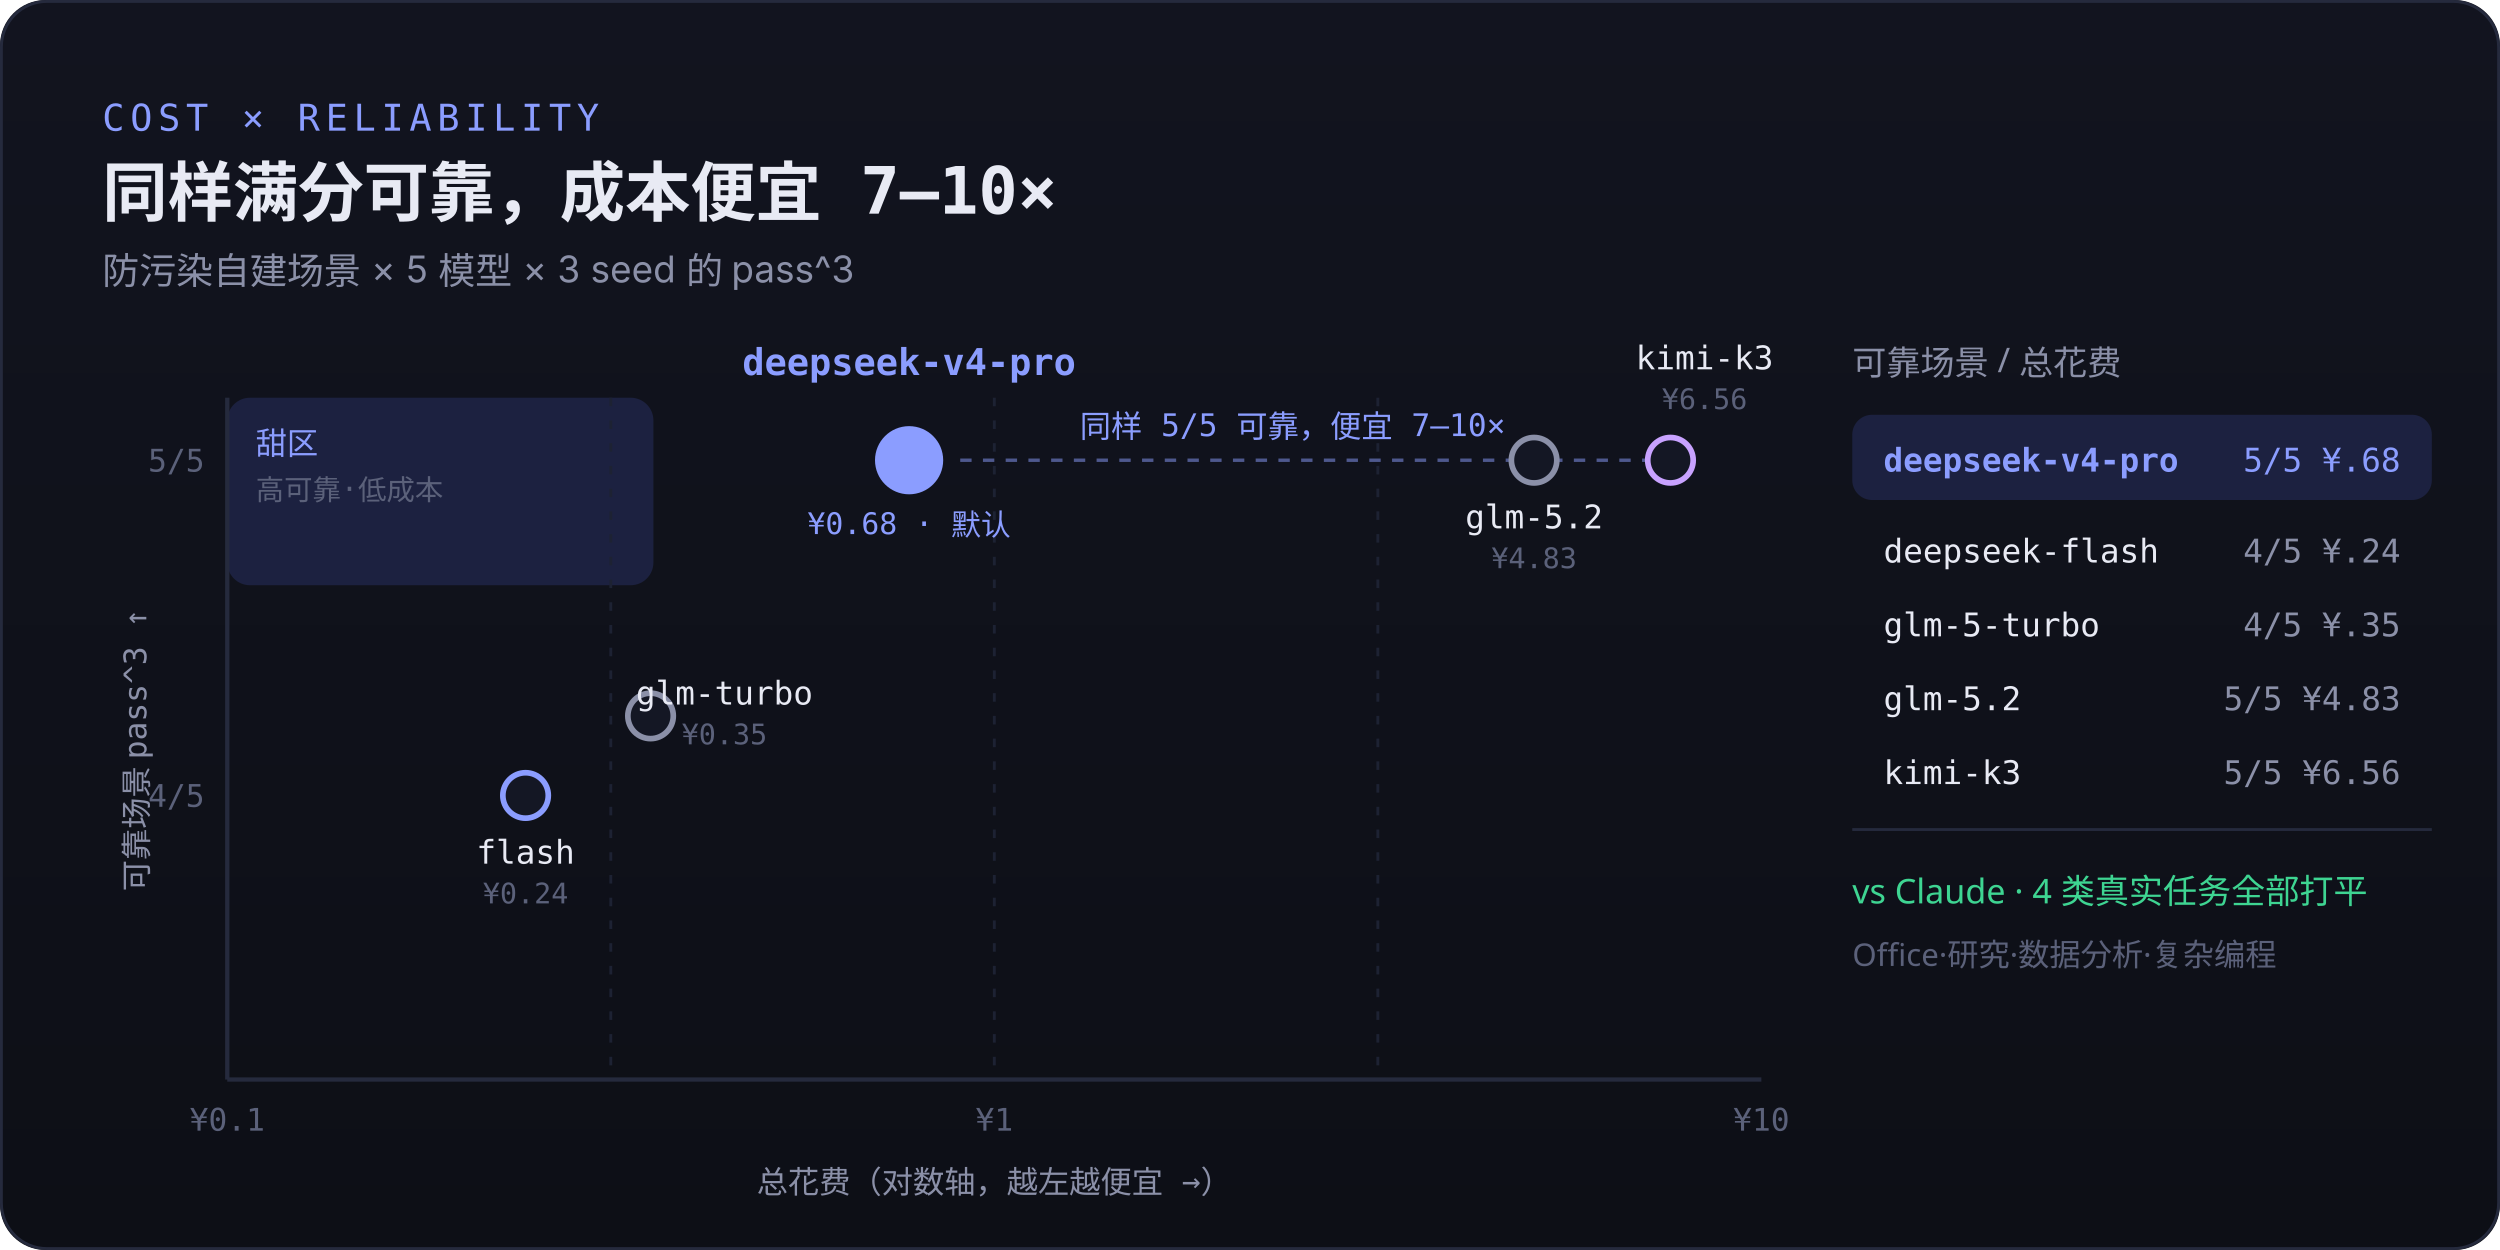
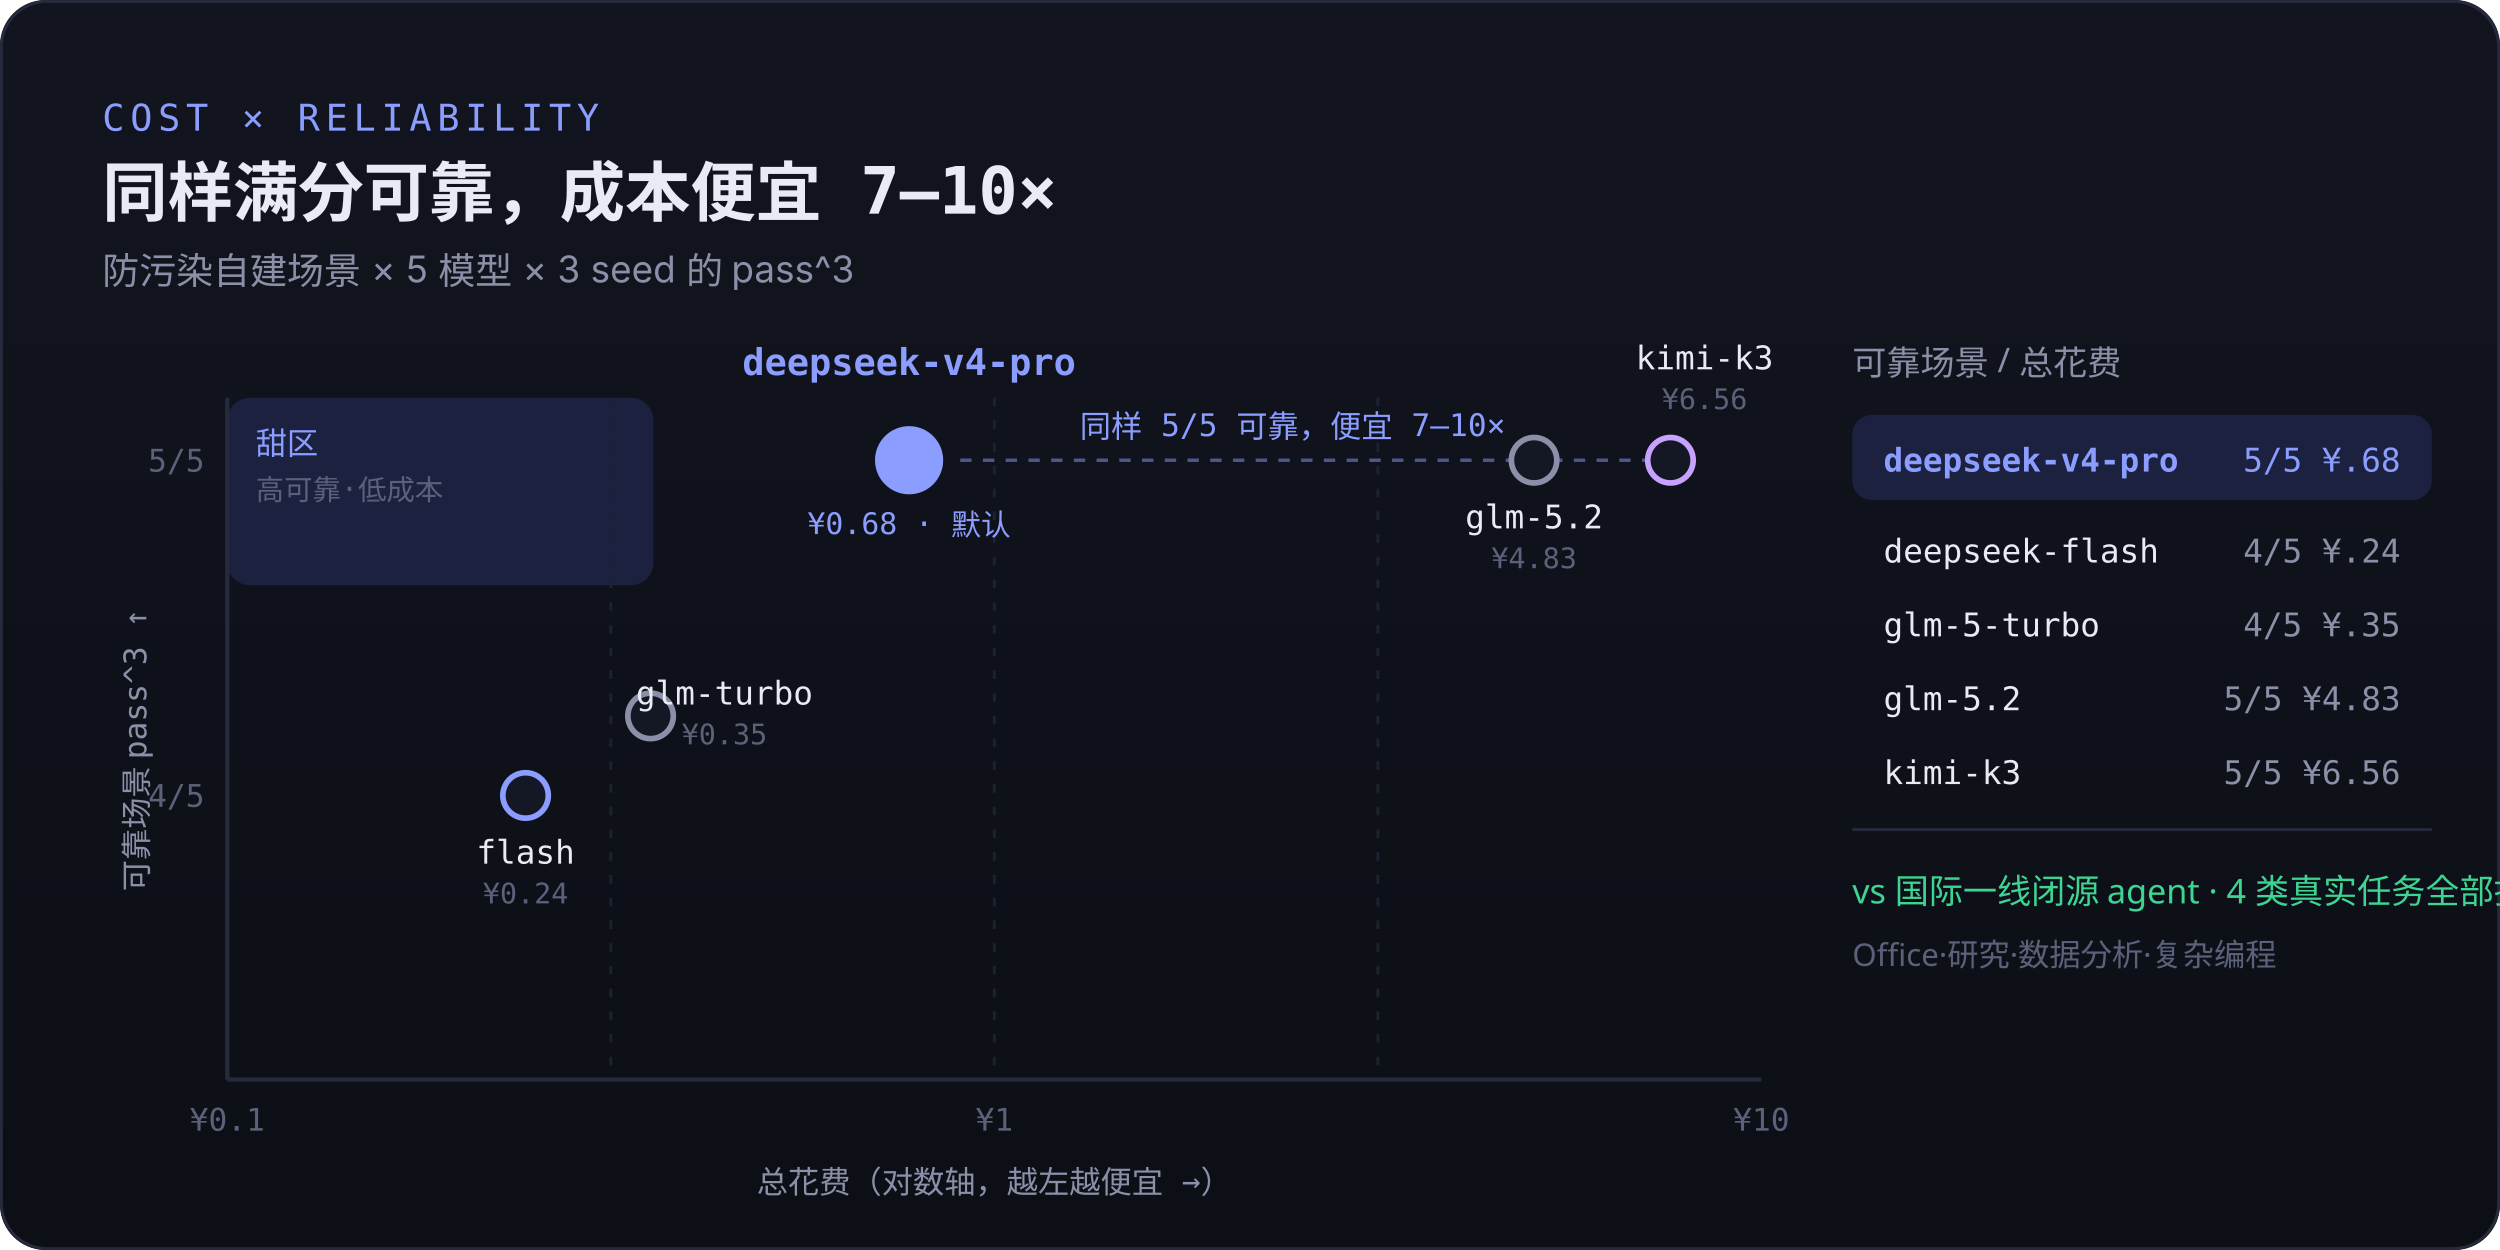
<svg xmlns="http://www.w3.org/2000/svg" viewBox="0 0 880 440" font-family="ui-monospace,'SF Mono','JetBrains Mono',Menlo,monospace">
  <defs>
    <linearGradient id="bg" x1="0" y1="0" x2="0" y2="1">
      <stop offset="0" stop-color="#12141f" />
      <stop offset="1" stop-color="#0d0f16" />
    </linearGradient>
  </defs>
  <rect x="0" y="0" width="880" height="440" rx="16" fill="url(#bg)" />
  <rect x="0.5" y="0.5" width="879" height="439" rx="16" fill="none" stroke="#252a3d" />
  <text x="36" y="46" fill="#8b9dff" font-size="13" letter-spacing="2">COST × RELIABILITY</text>
  <text x="36" y="76" fill="#e8eaf4" font-size="23" font-weight="700">同样满分可靠，成本便宜 7–10×</text>
  <text x="36" y="100" fill="#8b90a8" font-size="13" font-family="system-ui,-apple-system,sans-serif">防污染自建场景 × 5 模型 × 3 seed 的 pass^3</text>
  <g>
    <rect x="80" y="140" width="150" height="66" rx="8" fill="#1c2140" />
    <text x="90" y="160" fill="#8b9dff" font-size="11">甜区</text>
    <text x="90" y="176" fill="#5b617a" font-size="10">高可靠·低成本</text>
    <line x1="80" y1="380" x2="620" y2="380" stroke="#252a3d" stroke-width="1.5" />
    <line x1="80" y1="140" x2="80" y2="380" stroke="#252a3d" stroke-width="1.5" />
    <line x1="215" y1="140" x2="215" y2="380" stroke="#1d2233" stroke-dasharray="3 5" />
    <line x1="350" y1="140" x2="350" y2="380" stroke="#1d2233" stroke-dasharray="3 5" />
    <line x1="485" y1="140" x2="485" y2="380" stroke="#1d2233" stroke-dasharray="3 5" />
    <text x="80" y="398" fill="#5b617a" font-size="11" text-anchor="middle">¥0.1</text>
    <text x="350" y="398" fill="#5b617a" font-size="11" text-anchor="middle">¥1</text>
    <text x="620" y="398" fill="#5b617a" font-size="11" text-anchor="middle">¥10</text>
    <text x="350" y="420" fill="#8b90a8" font-size="11" text-anchor="middle">总花费（对数轴，越左越便宜 →）</text>
    <text x="72" y="166" fill="#5b617a" font-size="11" text-anchor="end">5/5</text>
    <text x="72" y="284" fill="#5b617a" font-size="11" text-anchor="end">4/5</text>
    <text x="52" y="264" fill="#8b90a8" font-size="11" text-anchor="middle" transform="rotate(-90 52 264)">可靠场景 pass^3 ↑</text>
    <line x1="338" y1="162" x2="588" y2="162" stroke="#8b9dff" stroke-width="1.2" stroke-dasharray="4 4" opacity=".5" />
    <text x="455" y="154" fill="#8b9dff" font-size="11" text-anchor="middle">同样 5/5 可靠，便宜 7–10×</text>
    <circle cx="185" cy="280" r="8" fill="#141724" stroke="#8b9dff" stroke-width="2" />
    <text x="185" y="304" fill="#e8eaf4" font-size="11.5" text-anchor="middle">flash</text>
    <text x="185" y="318" fill="#5b617a" font-size="10" text-anchor="middle">¥0.24</text>
    <circle cx="229" cy="252" r="8" fill="#141724" stroke="#8b90a8" stroke-width="2" />
    <text x="255" y="248" fill="#e8eaf4" font-size="11.5" text-anchor="middle">glm-turbo</text>
    <text x="255" y="262" fill="#5b617a" font-size="10" text-anchor="middle">¥0.35</text>
    <circle cx="320" cy="162" r="12" fill="#8b9dff" />
    <text x="320" y="132" fill="#8b9dff" font-size="13" font-weight="700" text-anchor="middle">deepseek-v4-pro</text>
    <text x="320" y="188" fill="#8b9dff" font-size="10.5" text-anchor="middle">¥0.68 · 默认</text>
    <circle cx="540" cy="162" r="8" fill="#141724" stroke="#8b90a8" stroke-width="2" />
    <text x="540" y="186" fill="#e8eaf4" font-size="11.5" text-anchor="middle">glm-5.2</text>
    <text x="540" y="200" fill="#5b617a" font-size="10" text-anchor="middle">¥4.83</text>
    <circle cx="588" cy="162" r="8" fill="#141724" stroke="#c8a2ff" stroke-width="2" />
    <text x="600" y="130" fill="#e8eaf4" font-size="11.5" text-anchor="middle">kimi-k3</text>
    <text x="600" y="144" fill="#5b617a" font-size="10" text-anchor="middle">¥6.56</text>
  </g>
  <g transform="translate(652,132)">
    <text x="0" y="0" fill="#8b90a8" font-size="12" font-family="system-ui,sans-serif">可靠场景 / 总花费</text>
    <g font-size="11.5">
      <rect x="0" y="14" width="204" height="30" rx="7" fill="#1c2140" />
      <text x="11" y="34" fill="#8b9dff" font-weight="700">deepseek-v4-pro</text>
      <text x="193" y="34" fill="#8b9dff" text-anchor="end">5/5 ¥.68</text>
      <text x="11" y="66" fill="#e8eaf4">deepseek-flash</text>
      <text x="193" y="66" fill="#8b90a8" text-anchor="end">4/5 ¥.24</text>
      <text x="11" y="92" fill="#e8eaf4">glm-5-turbo</text>
      <text x="193" y="92" fill="#8b90a8" text-anchor="end">4/5 ¥.35</text>
      <text x="11" y="118" fill="#e8eaf4">glm-5.2</text>
      <text x="193" y="118" fill="#8b90a8" text-anchor="end">5/5 ¥4.83</text>
      <text x="11" y="144" fill="#e8eaf4">kimi-k3</text>
      <text x="193" y="144" fill="#8b90a8" text-anchor="end">5/5 ¥6.56</text>
    </g>
    <line x1="0" y1="160" x2="204" y2="160" stroke="#252a3d" />
-     <text x="0" y="186" fill="#3ed592" font-size="12" font-family="system-ui,sans-serif">vs Claude · 4 类真实任务全部打平</text>
+     <text x="0" y="186" fill="#3ed592" font-size="12" font-family="system-ui,sans-serif">vs 国际一线闭源 agent · 4 类真实任务全部打平</text>
    <text x="0" y="208" fill="#5b617a" font-size="11" font-family="system-ui,sans-serif">Office·研究·数据分析·复杂编程</text>
  </g>
</svg>
